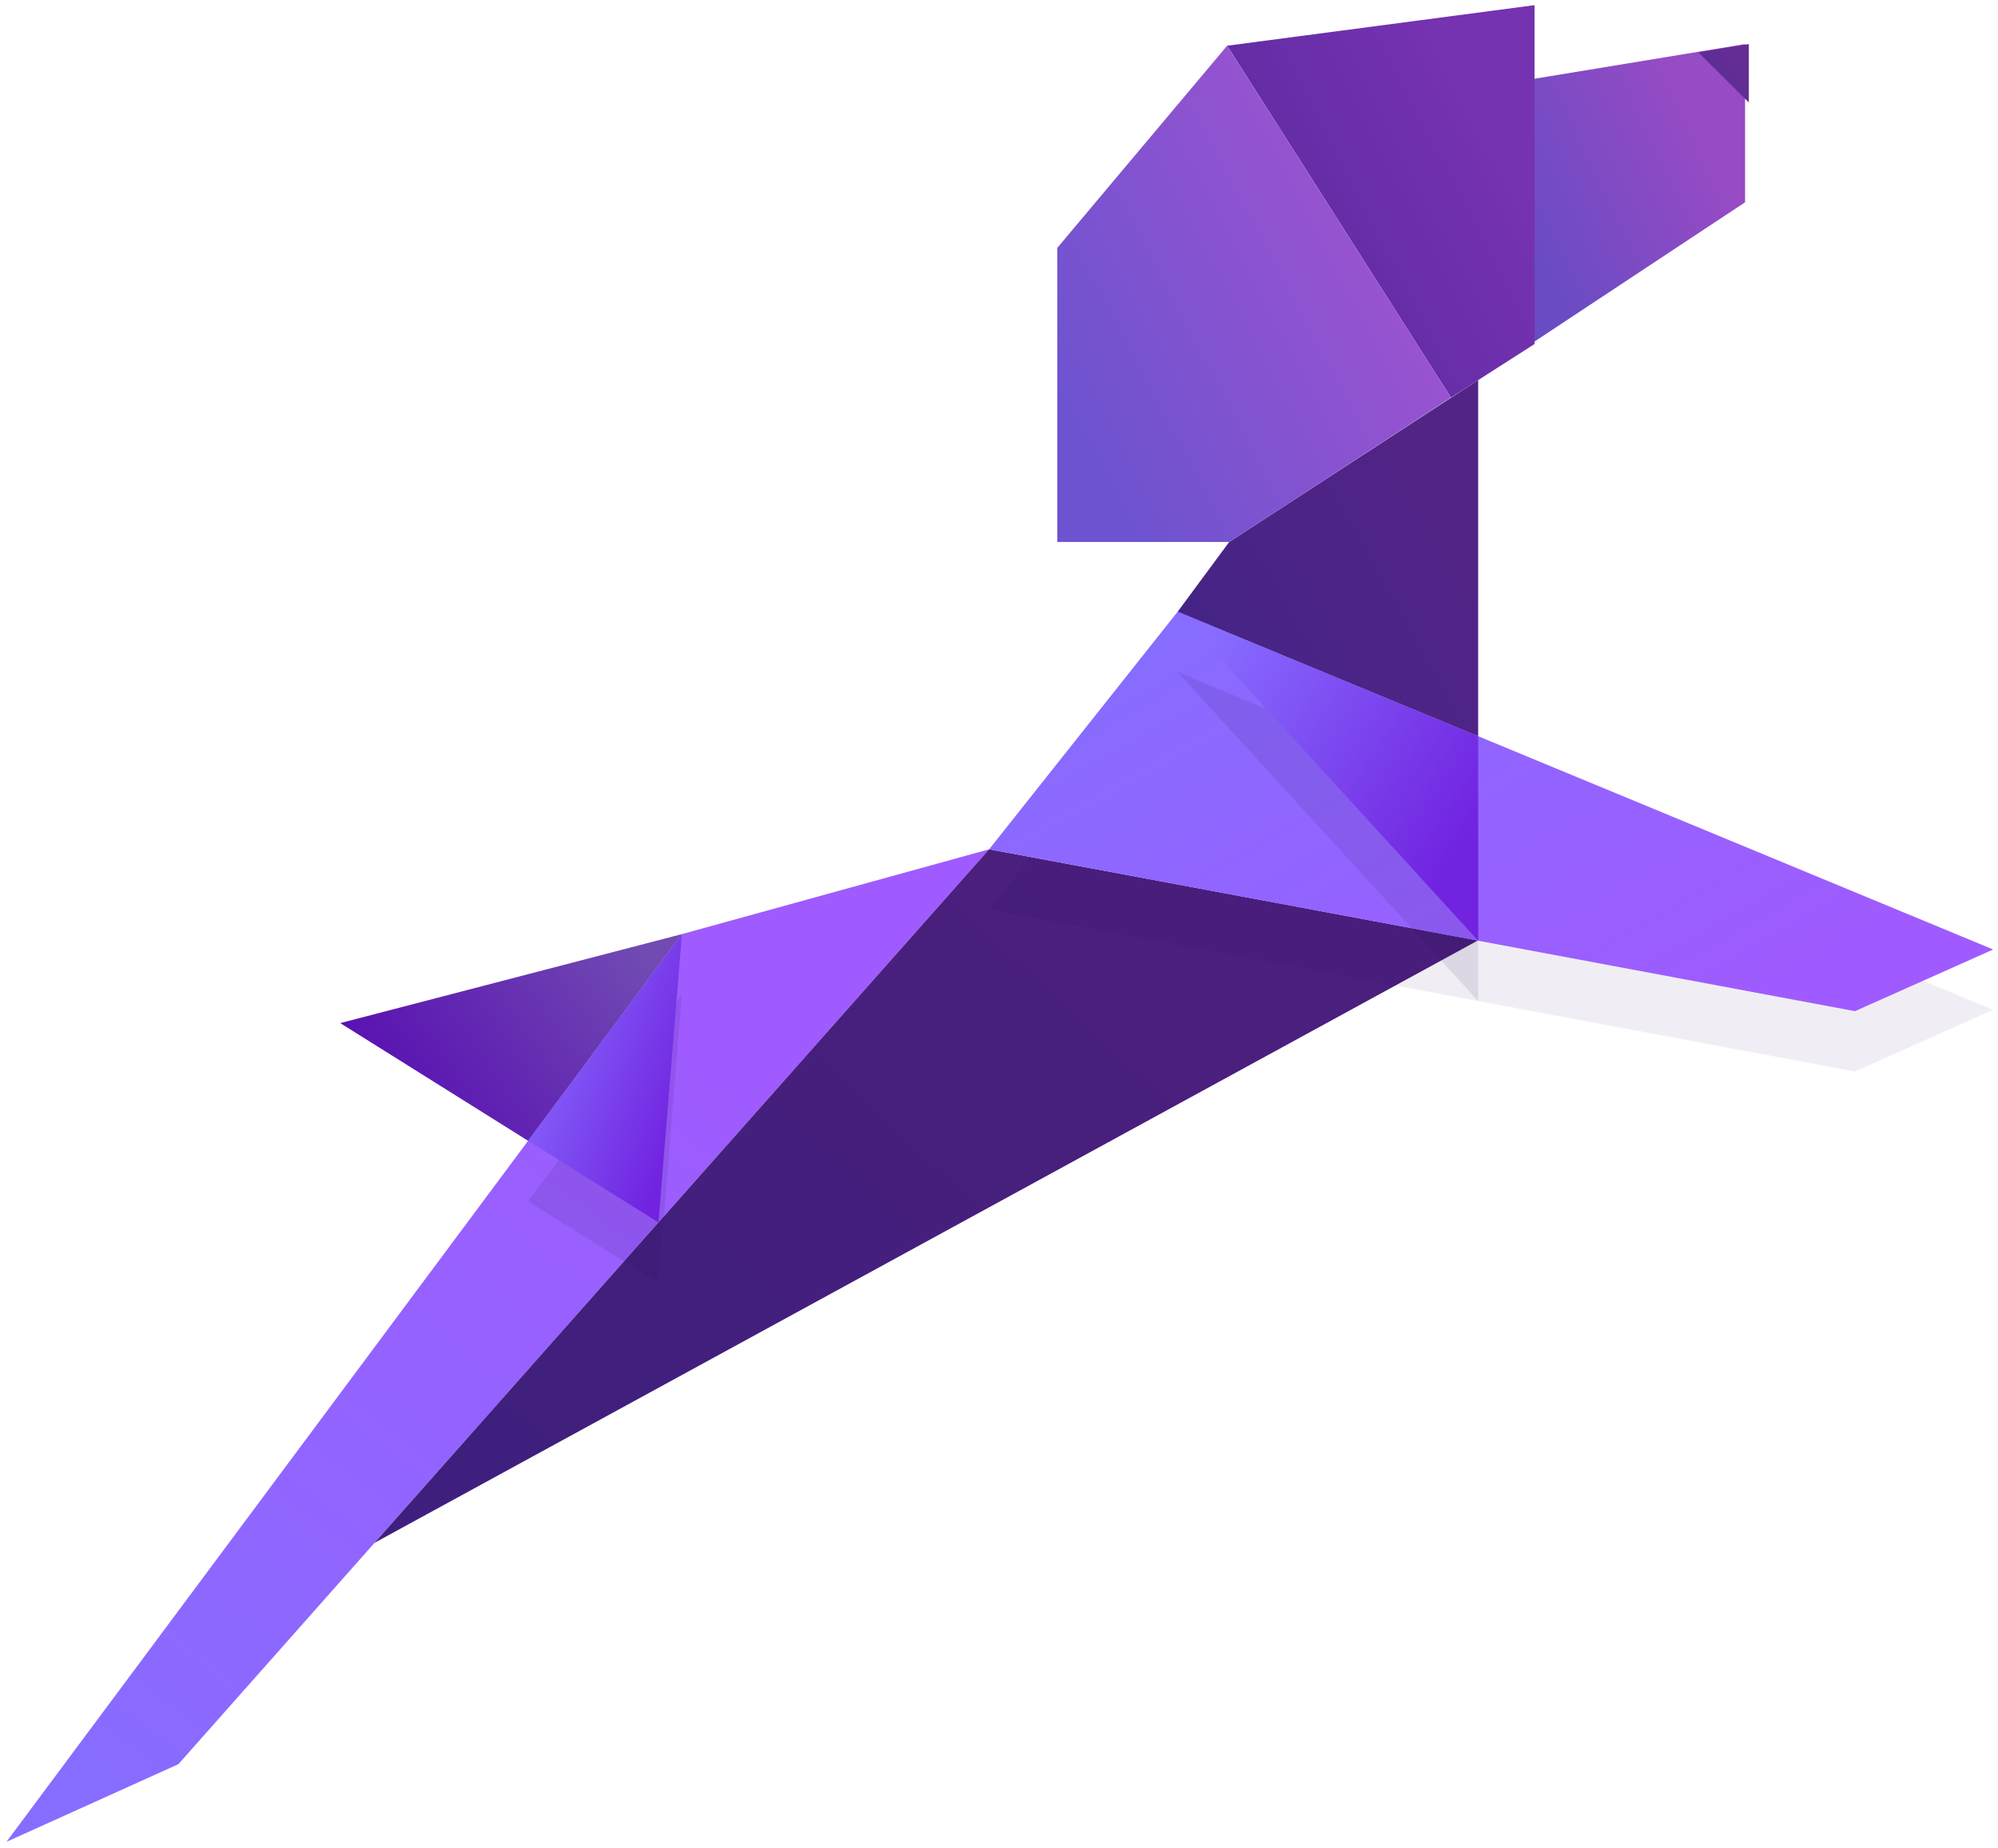
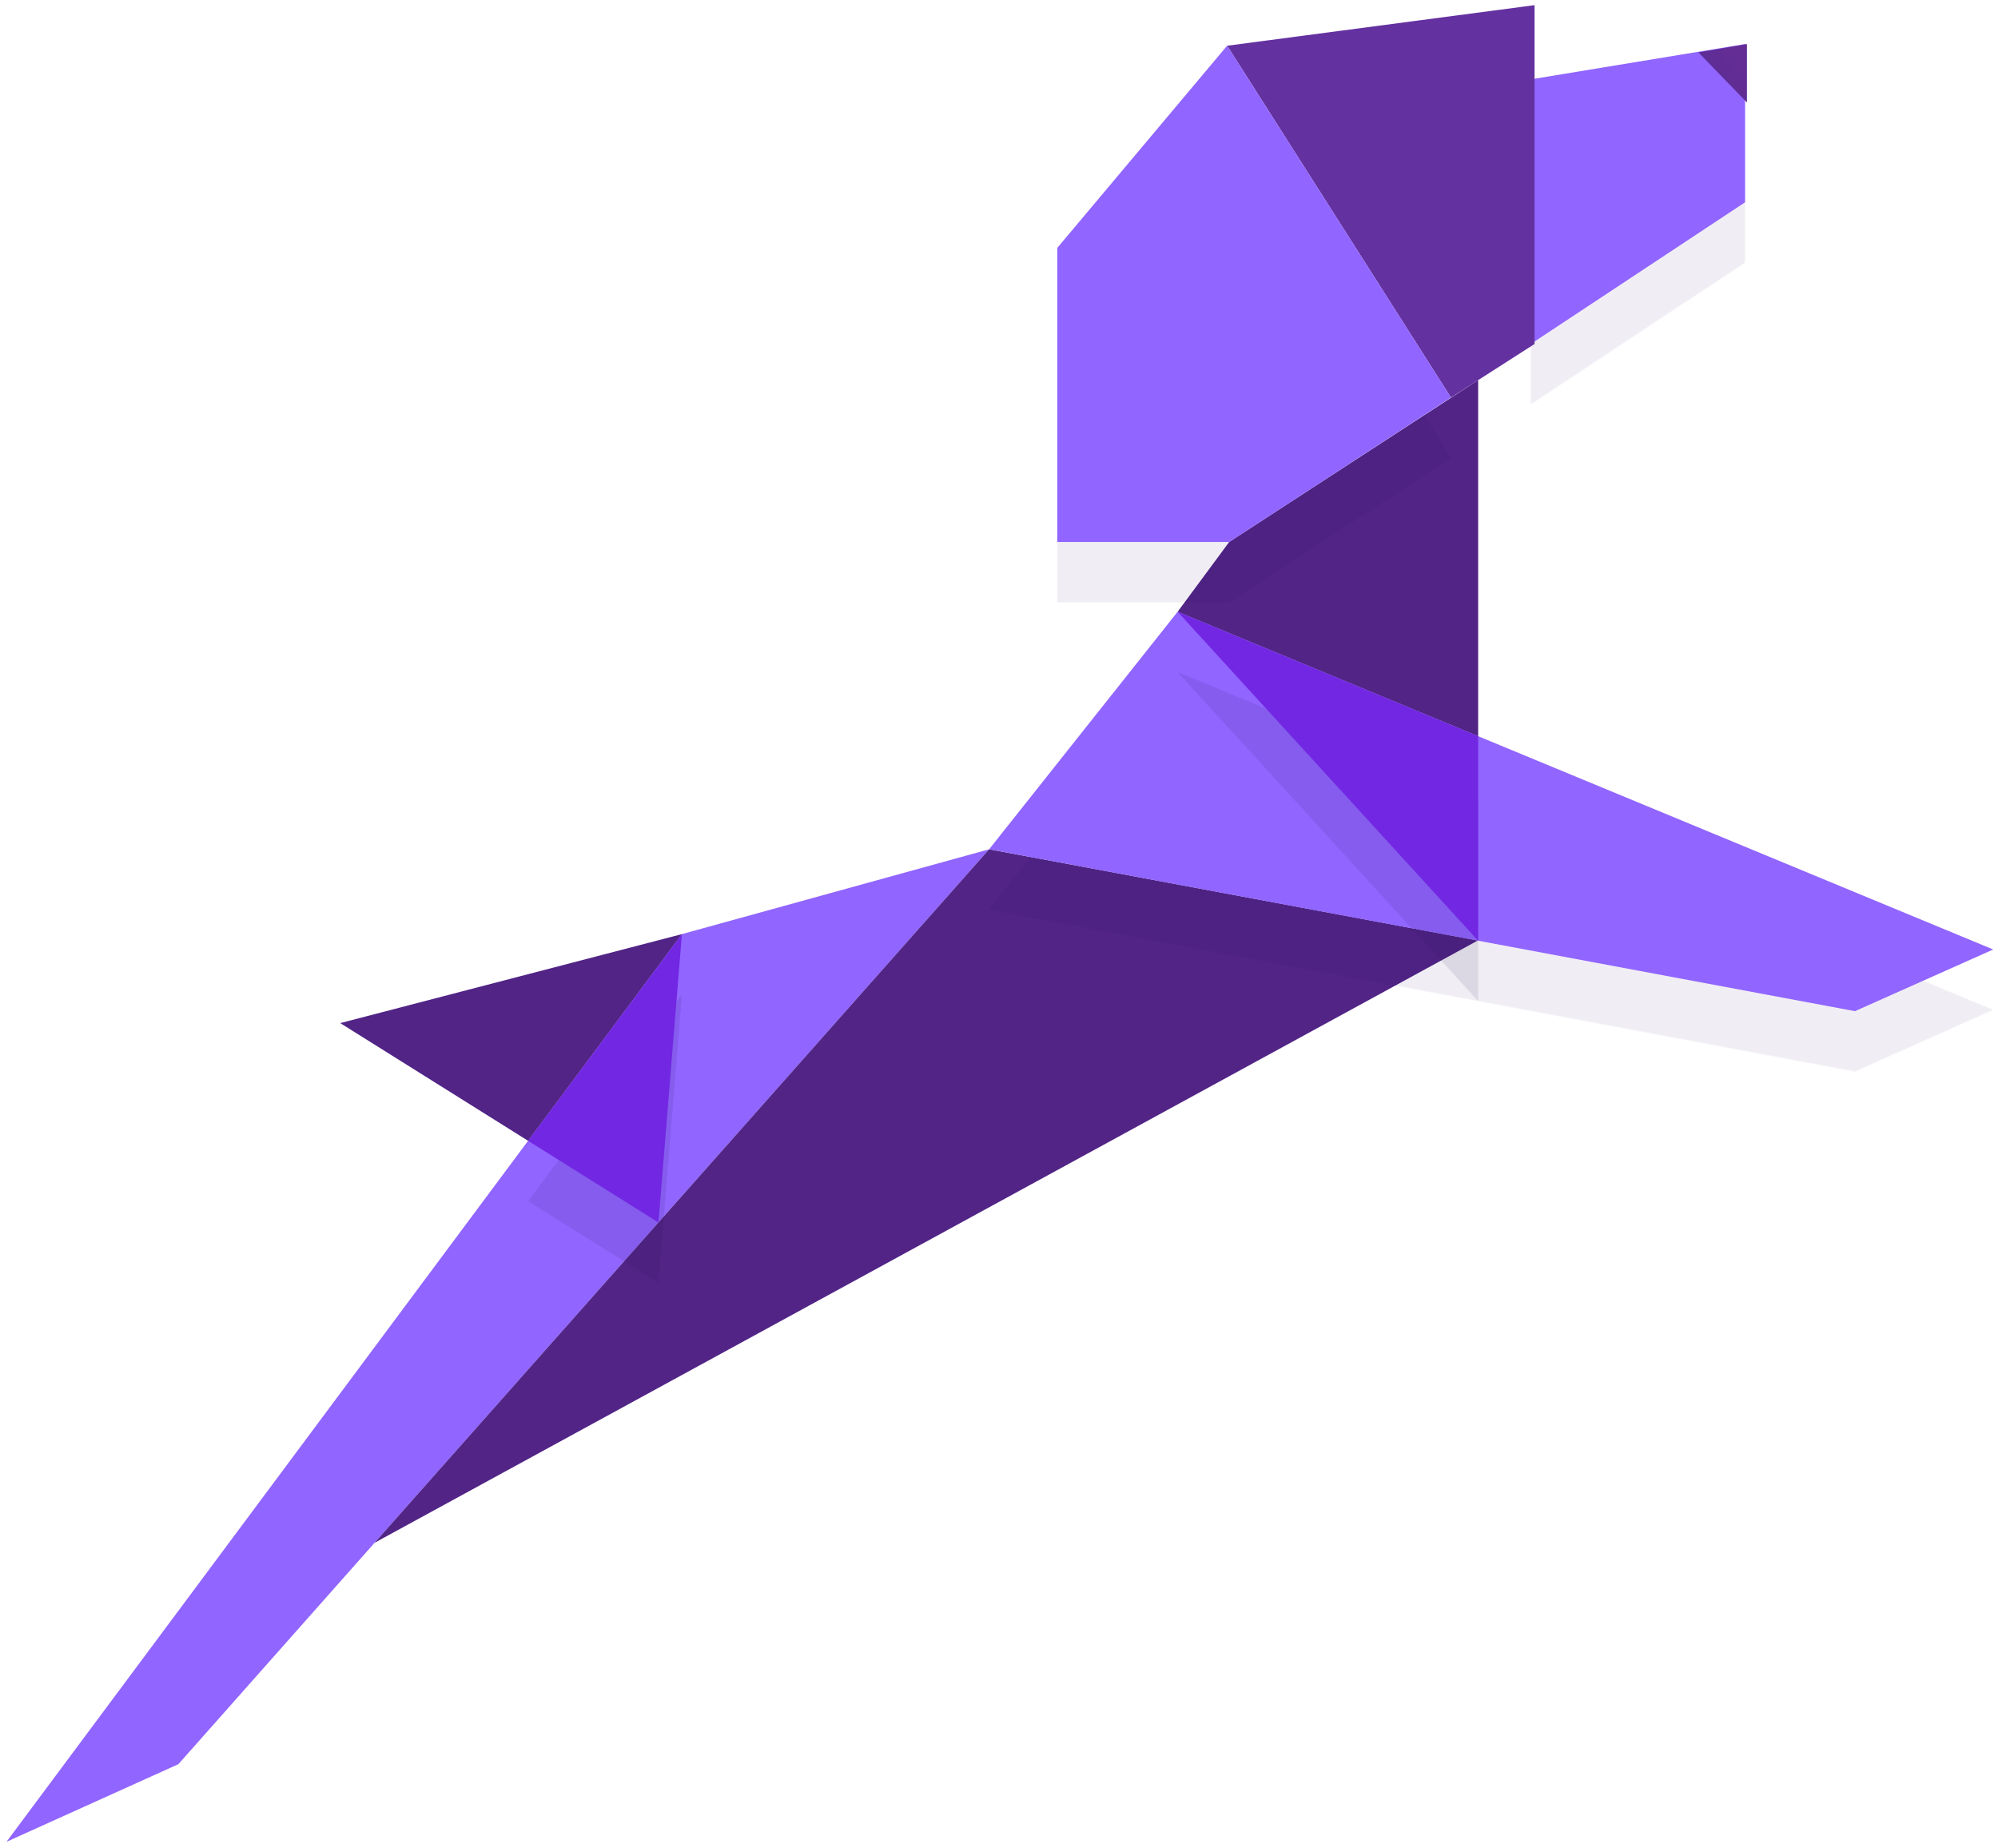
<svg xmlns="http://www.w3.org/2000/svg" xmlns:xlink="http://www.w3.org/1999/xlink" width="265" height="245" viewBox="0 0 265 245">
  <defs>
-     <linearGradient id="kollect-logo-masthead-a" x1="7.419%" x2="68.265%" y1="96.693%" y2="17.644%">
-       <stop offset="0%" stop-color="#876CFF" />
-       <stop offset="16.94%" stop-color="#8B69FF" />
-       <stop offset="100%" stop-color="#9F5BFF" />
-     </linearGradient>
-     <linearGradient id="kollect-logo-masthead-b" x1="73.869%" x2="0%" y1="19.472%" y2="68.172%">
-       <stop offset="0%" stop-color="#4B1F7D" />
-       <stop offset="100%" stop-color="#3F1F7D" />
-     </linearGradient>
-     <linearGradient id="kollect-logo-masthead-e" x1="0%" x2="84.506%" y1="26.809%" y2="85.865%">
-       <stop offset="0%" stop-color="#876CFF" />
-       <stop offset="100%" stop-color="#9F5BFF" />
-     </linearGradient>
-     <polygon id="kollect-logo-masthead-d" points="131.192 112.628 156.192 81.128 264.364 125.916 246.028 134.096" />
-     <filter id="kollect-logo-masthead-c" width="106%" height="130.2%" x="-3%" y="-7.6%" filterUnits="objectBoundingBox">
+     <polygon id="kollect-logo-masthead-b" points="131.192 112.628 156.192 81.128 264.364 125.916 246.028 134.096" />
+     <filter id="kollect-logo-masthead-a" width="106%" height="130.2%" x="-3%" y="-7.6%" filterUnits="objectBoundingBox">
      <feOffset dy="8" in="SourceAlpha" result="shadowOffsetOuter1" />
      <feColorMatrix in="shadowOffsetOuter1" values="0 0 0 0 0.106   0 0 0 0 0.027   0 0 0 0 0.325  0 0 0 0.067 0" />
    </filter>
-     <linearGradient id="kollect-logo-masthead-f" x1="73.869%" x2="0%" y1="19.472%" y2="68.172%">
-       <stop offset="0%" stop-color="#512486" />
-       <stop offset="100%" stop-color="#452486" />
-     </linearGradient>
-     <linearGradient id="kollect-logo-masthead-g" x1="73.869%" x2="0%" y1="19.472%" y2="68.172%">
-       <stop offset="0%" stop-color="#974BC4" />
-       <stop offset="100%" stop-color="#694BC4" />
-     </linearGradient>
-     <linearGradient id="kollect-logo-masthead-h" x1="73.869%" x2="0%" y1="19.472%" y2="68.172%">
-       <stop offset="0%" stop-color="#7532B1" />
-       <stop offset="100%" stop-color="#5B29A0" />
-     </linearGradient>
-     <linearGradient id="kollect-logo-masthead-i" x1="73.869%" x2="0%" y1="19.472%" y2="68.172%">
+     <polygon id="kollect-logo-masthead-d" points="231.453 26.828 203.033 45.62 203.033 10.524 231.453 5.844" />
+     <filter id="kollect-logo-masthead-c" width="128.1%" height="140.2%" x="-14.1%" y="-10.1%" filterUnits="objectBoundingBox">
+       <feOffset dy="8" in="SourceAlpha" result="shadowOffsetOuter1" />
+       <feColorMatrix in="shadowOffsetOuter1" values="0 0 0 0 0.106   0 0 0 0 0.027   0 0 0 0 0.325  0 0 0 0.067 0" />
+     </filter>
+     <linearGradient id="kollect-logo-masthead-e" x1="73.869%" x2="0%" y1="19.472%" y2="68.172%">
      <stop offset="0%" stop-color="#642D95" />
      <stop offset="100%" stop-color="#582D95" />
    </linearGradient>
-     <linearGradient id="kollect-logo-masthead-l" x1="0%" x2="84.506%" y1="26.809%" y2="85.865%">
-       <stop offset="0%" stop-color="#876CFF" />
-       <stop offset="100%" stop-color="#7123E0" />
-     </linearGradient>
-     <polygon id="kollect-logo-masthead-k" points="156.192 81.128 196.052 124.752 196.052 97.632" />
-     <filter id="kollect-logo-masthead-j" width="120.1%" height="136.7%" y="-9.2%" filterUnits="objectBoundingBox">
+     <polygon id="kollect-logo-masthead-g" points="156.192 81.128 196.052 124.752 196.052 97.632" />
+     <filter id="kollect-logo-masthead-f" width="120.1%" height="136.7%" y="-9.2%" filterUnits="objectBoundingBox">
      <feOffset dy="8" in="SourceAlpha" result="shadowOffsetOuter1" />
      <feColorMatrix in="shadowOffsetOuter1" values="0 0 0 0 0.106   0 0 0 0 0.027   0 0 0 0 0.325  0 0 0 0.1 0" />
    </filter>
-     <linearGradient id="kollect-logo-masthead-m" x1="100%" x2="10.593%" y1="33.322%" y2="71.217%">
-       <stop offset="0%" stop-color="#714BB2" />
-       <stop offset="100%" stop-color="#5911B2" />
-     </linearGradient>
-     <polygon id="kollect-logo-masthead-o" points="90.442 123.878 70.046 151.29 87.334 162.118" />
-     <filter id="kollect-logo-masthead-n" width="139.2%" height="141.8%" x="-19.6%" y="-10.5%" filterUnits="objectBoundingBox">
+     <polygon id="kollect-logo-masthead-i" points="90.442 123.878 70.046 151.29 87.334 162.118" />
+     <filter id="kollect-logo-masthead-h" width="139.2%" height="141.8%" x="-19.6%" y="-10.5%" filterUnits="objectBoundingBox">
      <feOffset dy="8" in="SourceAlpha" result="shadowOffsetOuter1" />
      <feColorMatrix in="shadowOffsetOuter1" values="0 0 0 0 0.106   0 0 0 0 0.027   0 0 0 0 0.325  0 0 0 0.1 0" />
    </filter>
-     <linearGradient id="kollect-logo-masthead-p" x1="73.869%" x2="0%" y1="19.472%" y2="68.172%">
-       <stop offset="0%" stop-color="#9C53D0" />
-       <stop offset="100%" stop-color="#6E53D0" />
-     </linearGradient>
+     <polygon id="kollect-logo-masthead-k" points="162.758 6.062 140.23 32.874 140.23 71.878 163.026 71.878 192.442 52.718" />
+     <filter id="kollect-logo-masthead-j" width="115.3%" height="124.3%" x="-7.7%" y="-6.1%" filterUnits="objectBoundingBox">
+       <feOffset dy="8" in="SourceAlpha" result="shadowOffsetOuter1" />
+       <feColorMatrix in="shadowOffsetOuter1" values="0 0 0 0 0.106   0 0 0 0 0.027   0 0 0 0 0.325  0 0 0 0.067 0" />
+     </filter>
  </defs>
  <g fill="none" fill-rule="evenodd">
-     <polygon fill="url(#kollect-logo-masthead-a)" points="23.664 233.953 131.192 112.629 90.44 123.877 .864 244.249" />
-     <polygon fill="url(#kollect-logo-masthead-b)" points="131.192 112.628 49.676 204.6 196.011 124.724" />
+     <polygon fill="#9165FF" points="23.664 233.953 131.192 112.629 90.44 123.877 .864 244.249" />
+     <polygon fill="#512486" points="131.192 112.628 49.676 204.6 196.011 124.724" />
+     <use fill="#000" filter="url(#kollect-logo-masthead-a)" xlink:href="#kollect-logo-masthead-b" />
+     <use fill="#9165FF" xlink:href="#kollect-logo-masthead-b" />
+     <polygon fill="#512486" points="156.192 81.128 163.028 71.876 196.052 50.404 196.052 97.632" />
    <use fill="#000" filter="url(#kollect-logo-masthead-c)" xlink:href="#kollect-logo-masthead-d" />
-     <use fill="url(#kollect-logo-masthead-e)" xlink:href="#kollect-logo-masthead-d" />
-     <polygon fill="url(#kollect-logo-masthead-f)" points="156.192 81.128 163.028 71.876 196.052 50.404 196.052 97.632" />
-     <polygon fill="url(#kollect-logo-masthead-g)" points="231.453 26.828 203.033 45.62 203.033 10.524 231.453 5.844" />
-     <polygon fill="url(#kollect-logo-masthead-h)" points="203.532 .683 203.532 45.619 192.444 52.719 162.76 6.063" />
-     <polygon fill="url(#kollect-logo-masthead-i)" points="231.953 5.843 231.953 13.591 225.261 6.943" />
-     <use fill="#000" filter="url(#kollect-logo-masthead-j)" xlink:href="#kollect-logo-masthead-k" />
-     <use fill="url(#kollect-logo-masthead-l)" xlink:href="#kollect-logo-masthead-k" />
-     <polygon fill="url(#kollect-logo-masthead-m)" points="90.442 123.878 45.126 135.678 70.046 151.29" />
+     <use fill="#9165FF" xlink:href="#kollect-logo-masthead-d" />
+     <polygon fill="#6431A0" points="203.532 .683 203.532 45.619 192.444 52.719 162.76 6.063" />
+     <polygon fill="url(#kollect-logo-masthead-e)" points="231.7 5.843 231.7 13.591 225.261 6.943" />
+     <use fill="#000" filter="url(#kollect-logo-masthead-f)" xlink:href="#kollect-logo-masthead-g" />
+     <use fill="#7227E2" xlink:href="#kollect-logo-masthead-g" />
+     <polygon fill="#512486" points="90.442 123.878 45.126 135.678 70.046 151.29" />
    <g>
-       <use fill="#000" filter="url(#kollect-logo-masthead-n)" xlink:href="#kollect-logo-masthead-o" />
-       <use fill="url(#kollect-logo-masthead-l)" xlink:href="#kollect-logo-masthead-o" />
+       <use fill="#000" filter="url(#kollect-logo-masthead-h)" xlink:href="#kollect-logo-masthead-i" />
+       <use fill="#7227E2" xlink:href="#kollect-logo-masthead-i" />
    </g>
-     <polygon fill="url(#kollect-logo-masthead-p)" points="162.758 6.062 140.23 32.874 140.23 71.878 163.026 71.878 192.442 52.718" />
+     <g>
+       <use fill="#000" filter="url(#kollect-logo-masthead-j)" xlink:href="#kollect-logo-masthead-k" />
+       <use fill="#9165FF" xlink:href="#kollect-logo-masthead-k" />
+     </g>
  </g>
</svg>
